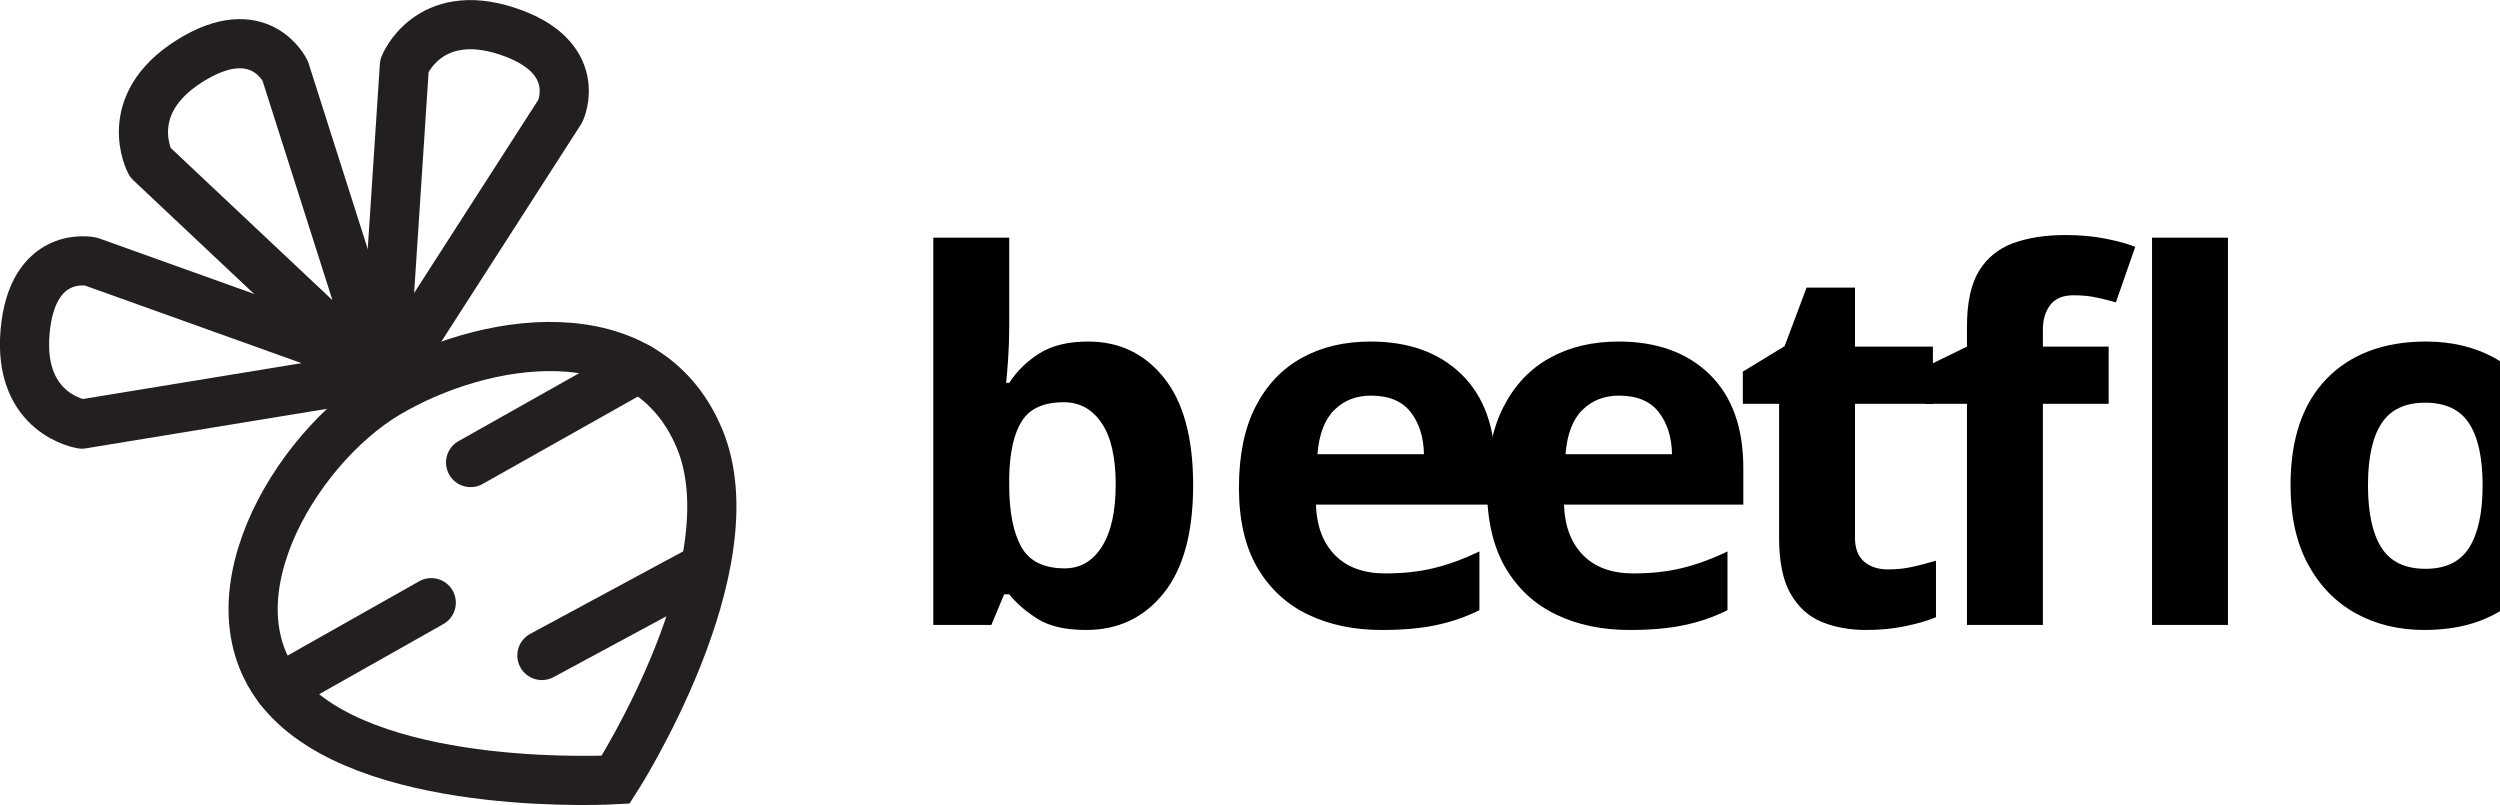
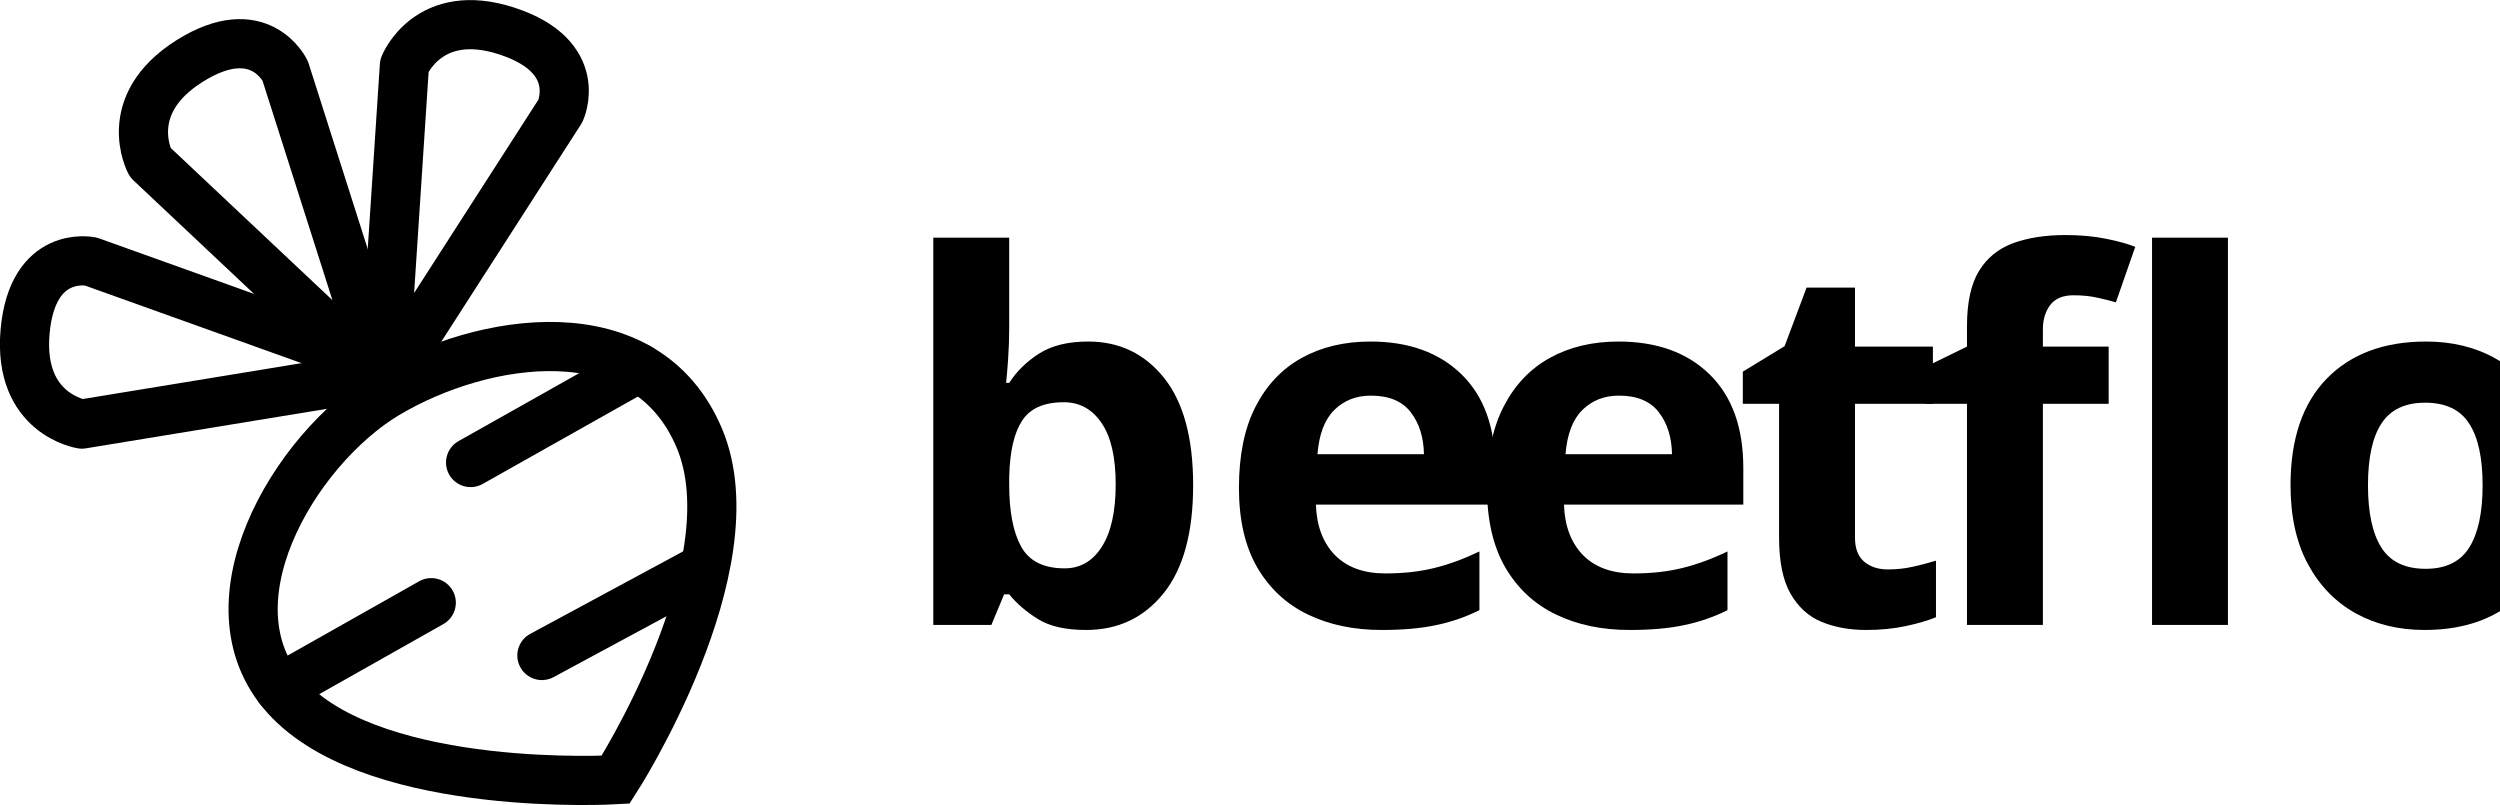
<svg xmlns="http://www.w3.org/2000/svg" id="beet" viewBox="0 0 254.2 81.85">
  <defs>
-     <style>.cls-1,.cls-2{fill:none;stroke:#231f20;stroke-width:5px;}.cls-2{stroke-linecap:round;stroke-linejoin:round;}.cls-3{font-size:51.81px;font-family:Nunito;font-weight:700;}</style>
+     <style>.cls-1,.cls-2{fill:none;stroke:#000000;stroke-width:5px;}.cls-2{stroke-linecap:round;stroke-linejoin:round;}.cls-3{font-size:51.81px;font-family:Nunito;font-weight:700;}</style>
  </defs>
  <path id="body" class="cls-1" d="M118.75,126.75s-23.84,1.41-33.11-8S86.05,93.12,95.5,87.5c9.67-5.75,26.25-8.5,31.75,4.5S118.75,126.75,118.75,126.75Z" transform="translate(-56.15 -47.47)" />
  <path id="ear_right" class="cls-2" d="M95.13,86.75l18-28s2.57-5.5-5.43-8.12-10.43,3.5-10.43,3.5Z" transform="translate(-56.15 -47.47)" />
  <path id="ear_middle" class="cls-2" d="M95.26,86.42L85.15,54.68s-2.6-5.49-9.73-1-4,10.3-4,10.3Z" transform="translate(-56.15 -47.47)" />
  <path id="ear_left" class="cls-2" d="M96.75,85.3L65.38,74.06s-5.94-1.27-6.68,7.14,5.78,9.39,5.78,9.39Z" transform="translate(-56.15 -47.47)" />
  <line id="stripe_3" class="cls-2" x1="55.1" y1="66.65" x2="70.6" y2="58.29" />
  <line id="stripe_2" class="cls-2" x1="28.39" y1="70.01" x2="43.85" y2="61.28" />
  <line id="stripe_1" class="cls-2" x1="47.85" y1="47.03" x2="64.95" y2="37.4" />
  <text class="cls-3" transform="translate(90.85 63.54)">be<tspan x="58.02" y="0">e</tspan>
    <tspan x="85.17" y="0">t</tspan>
    <tspan x="103.87" y="0">flo</tspan>
  </text>
</svg>
